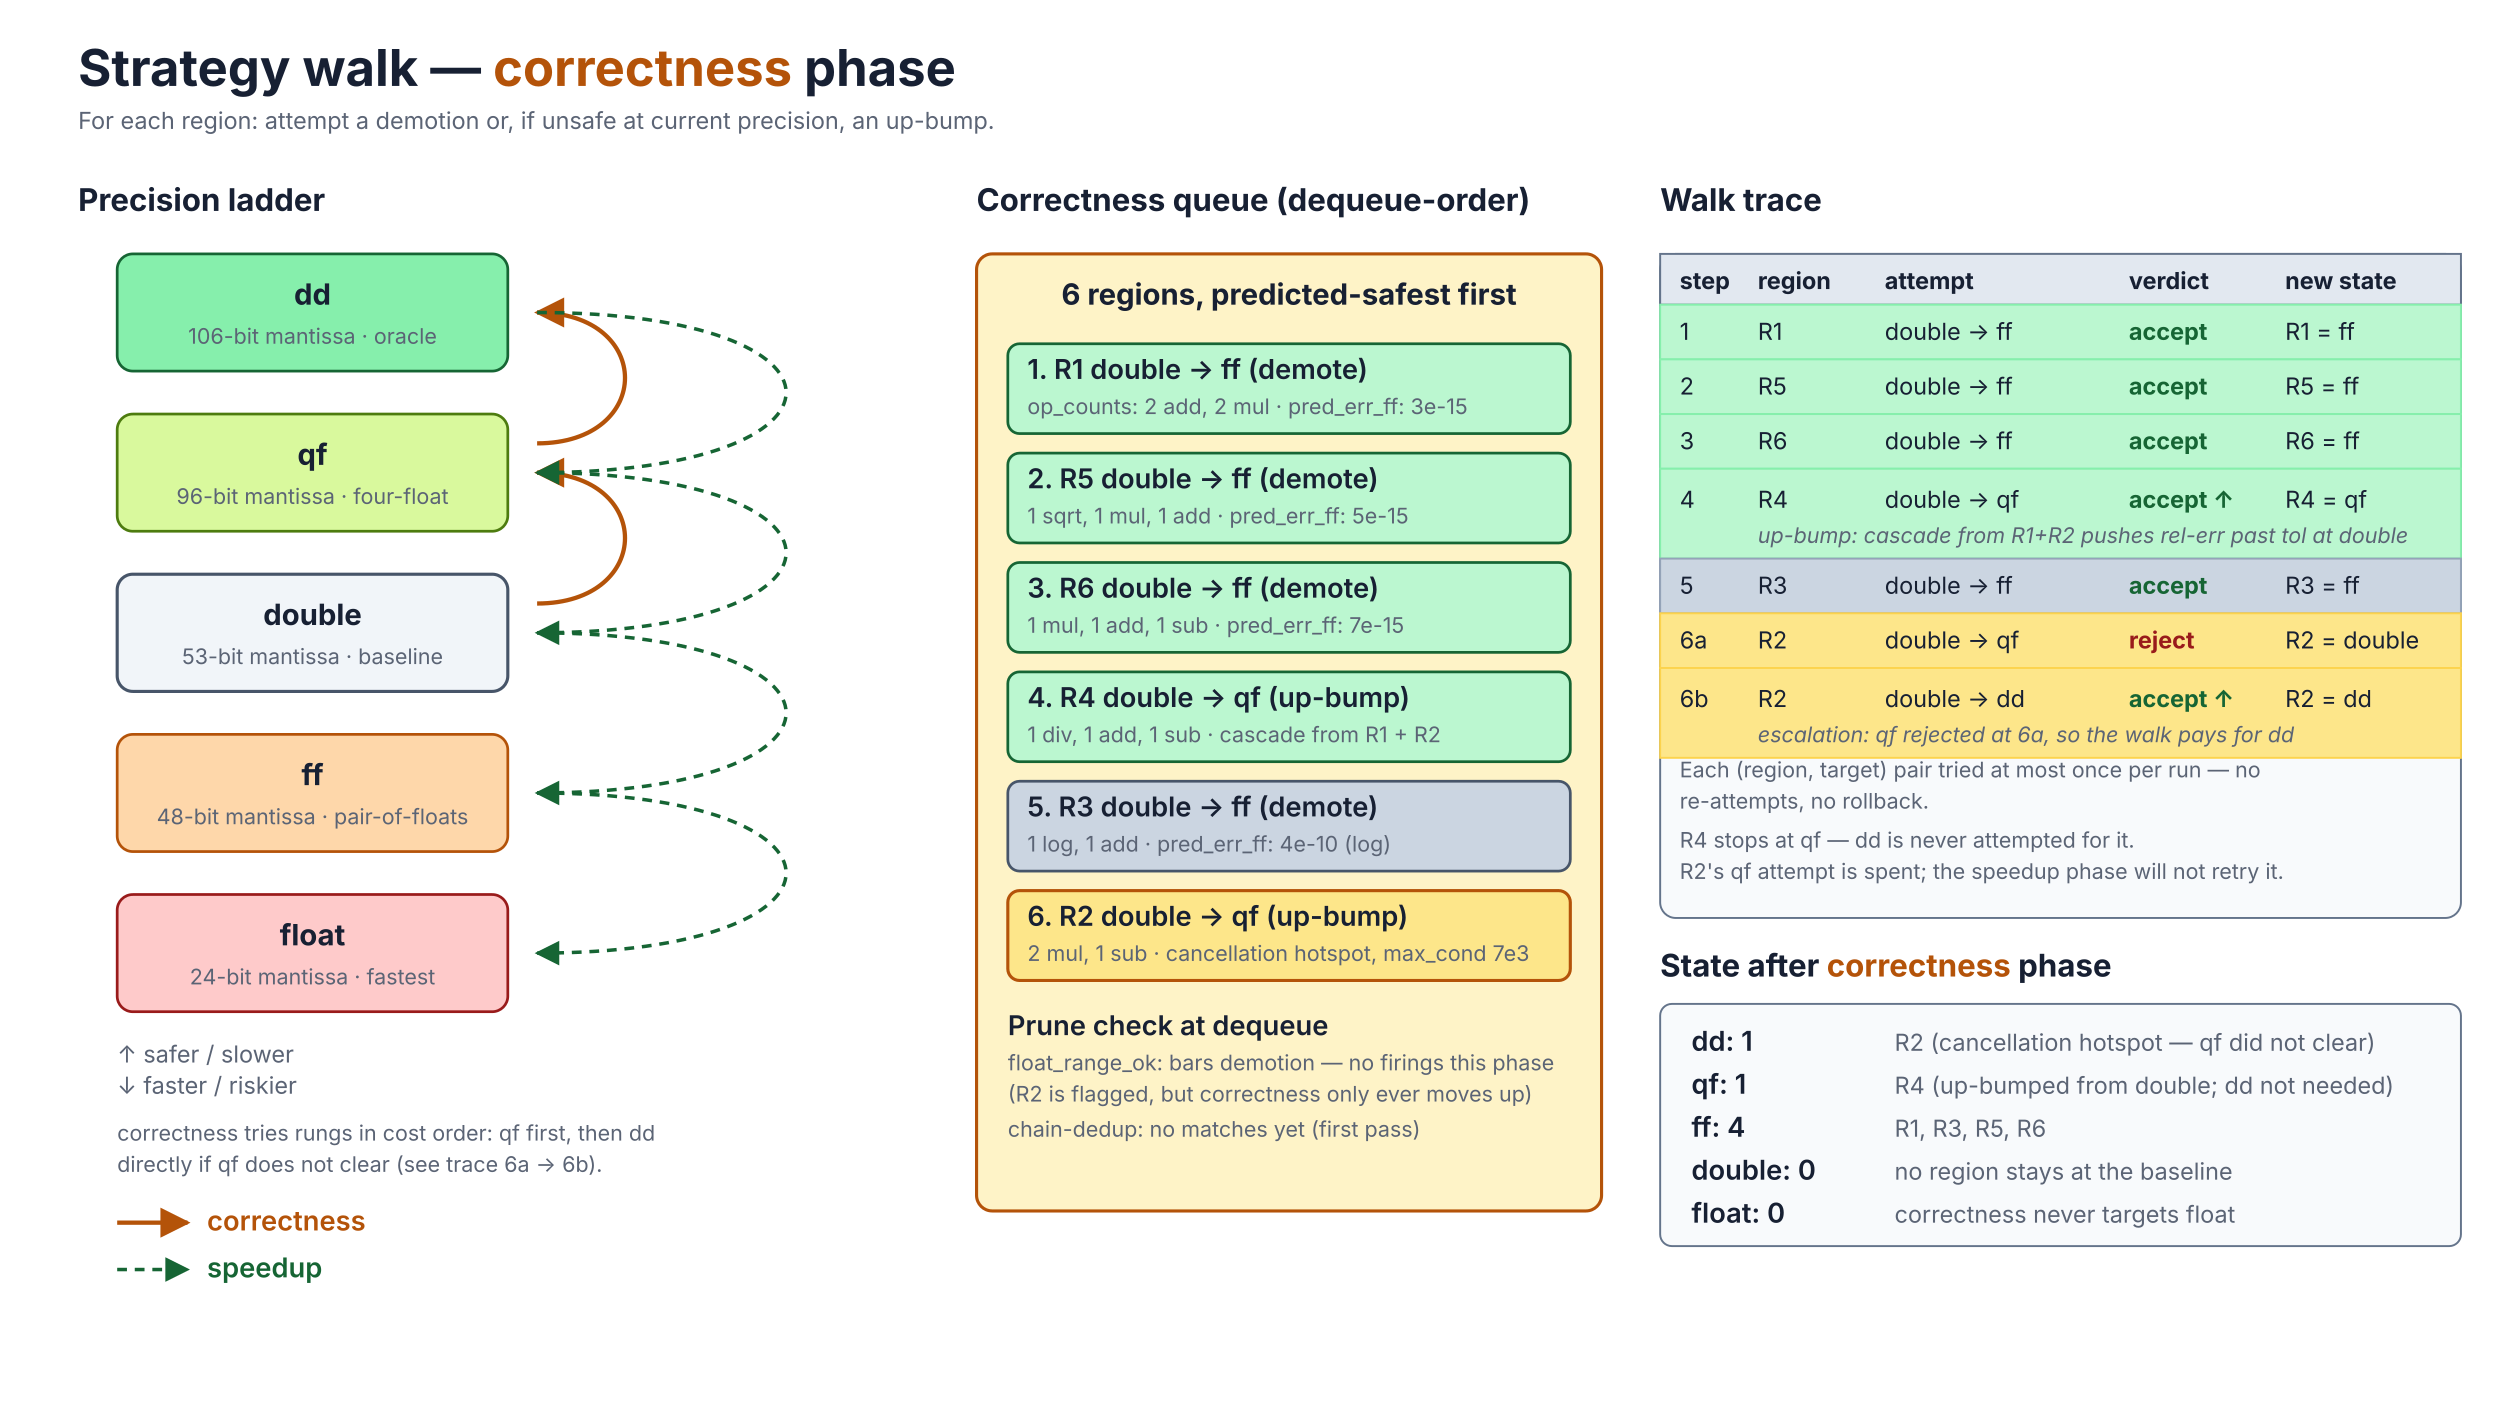
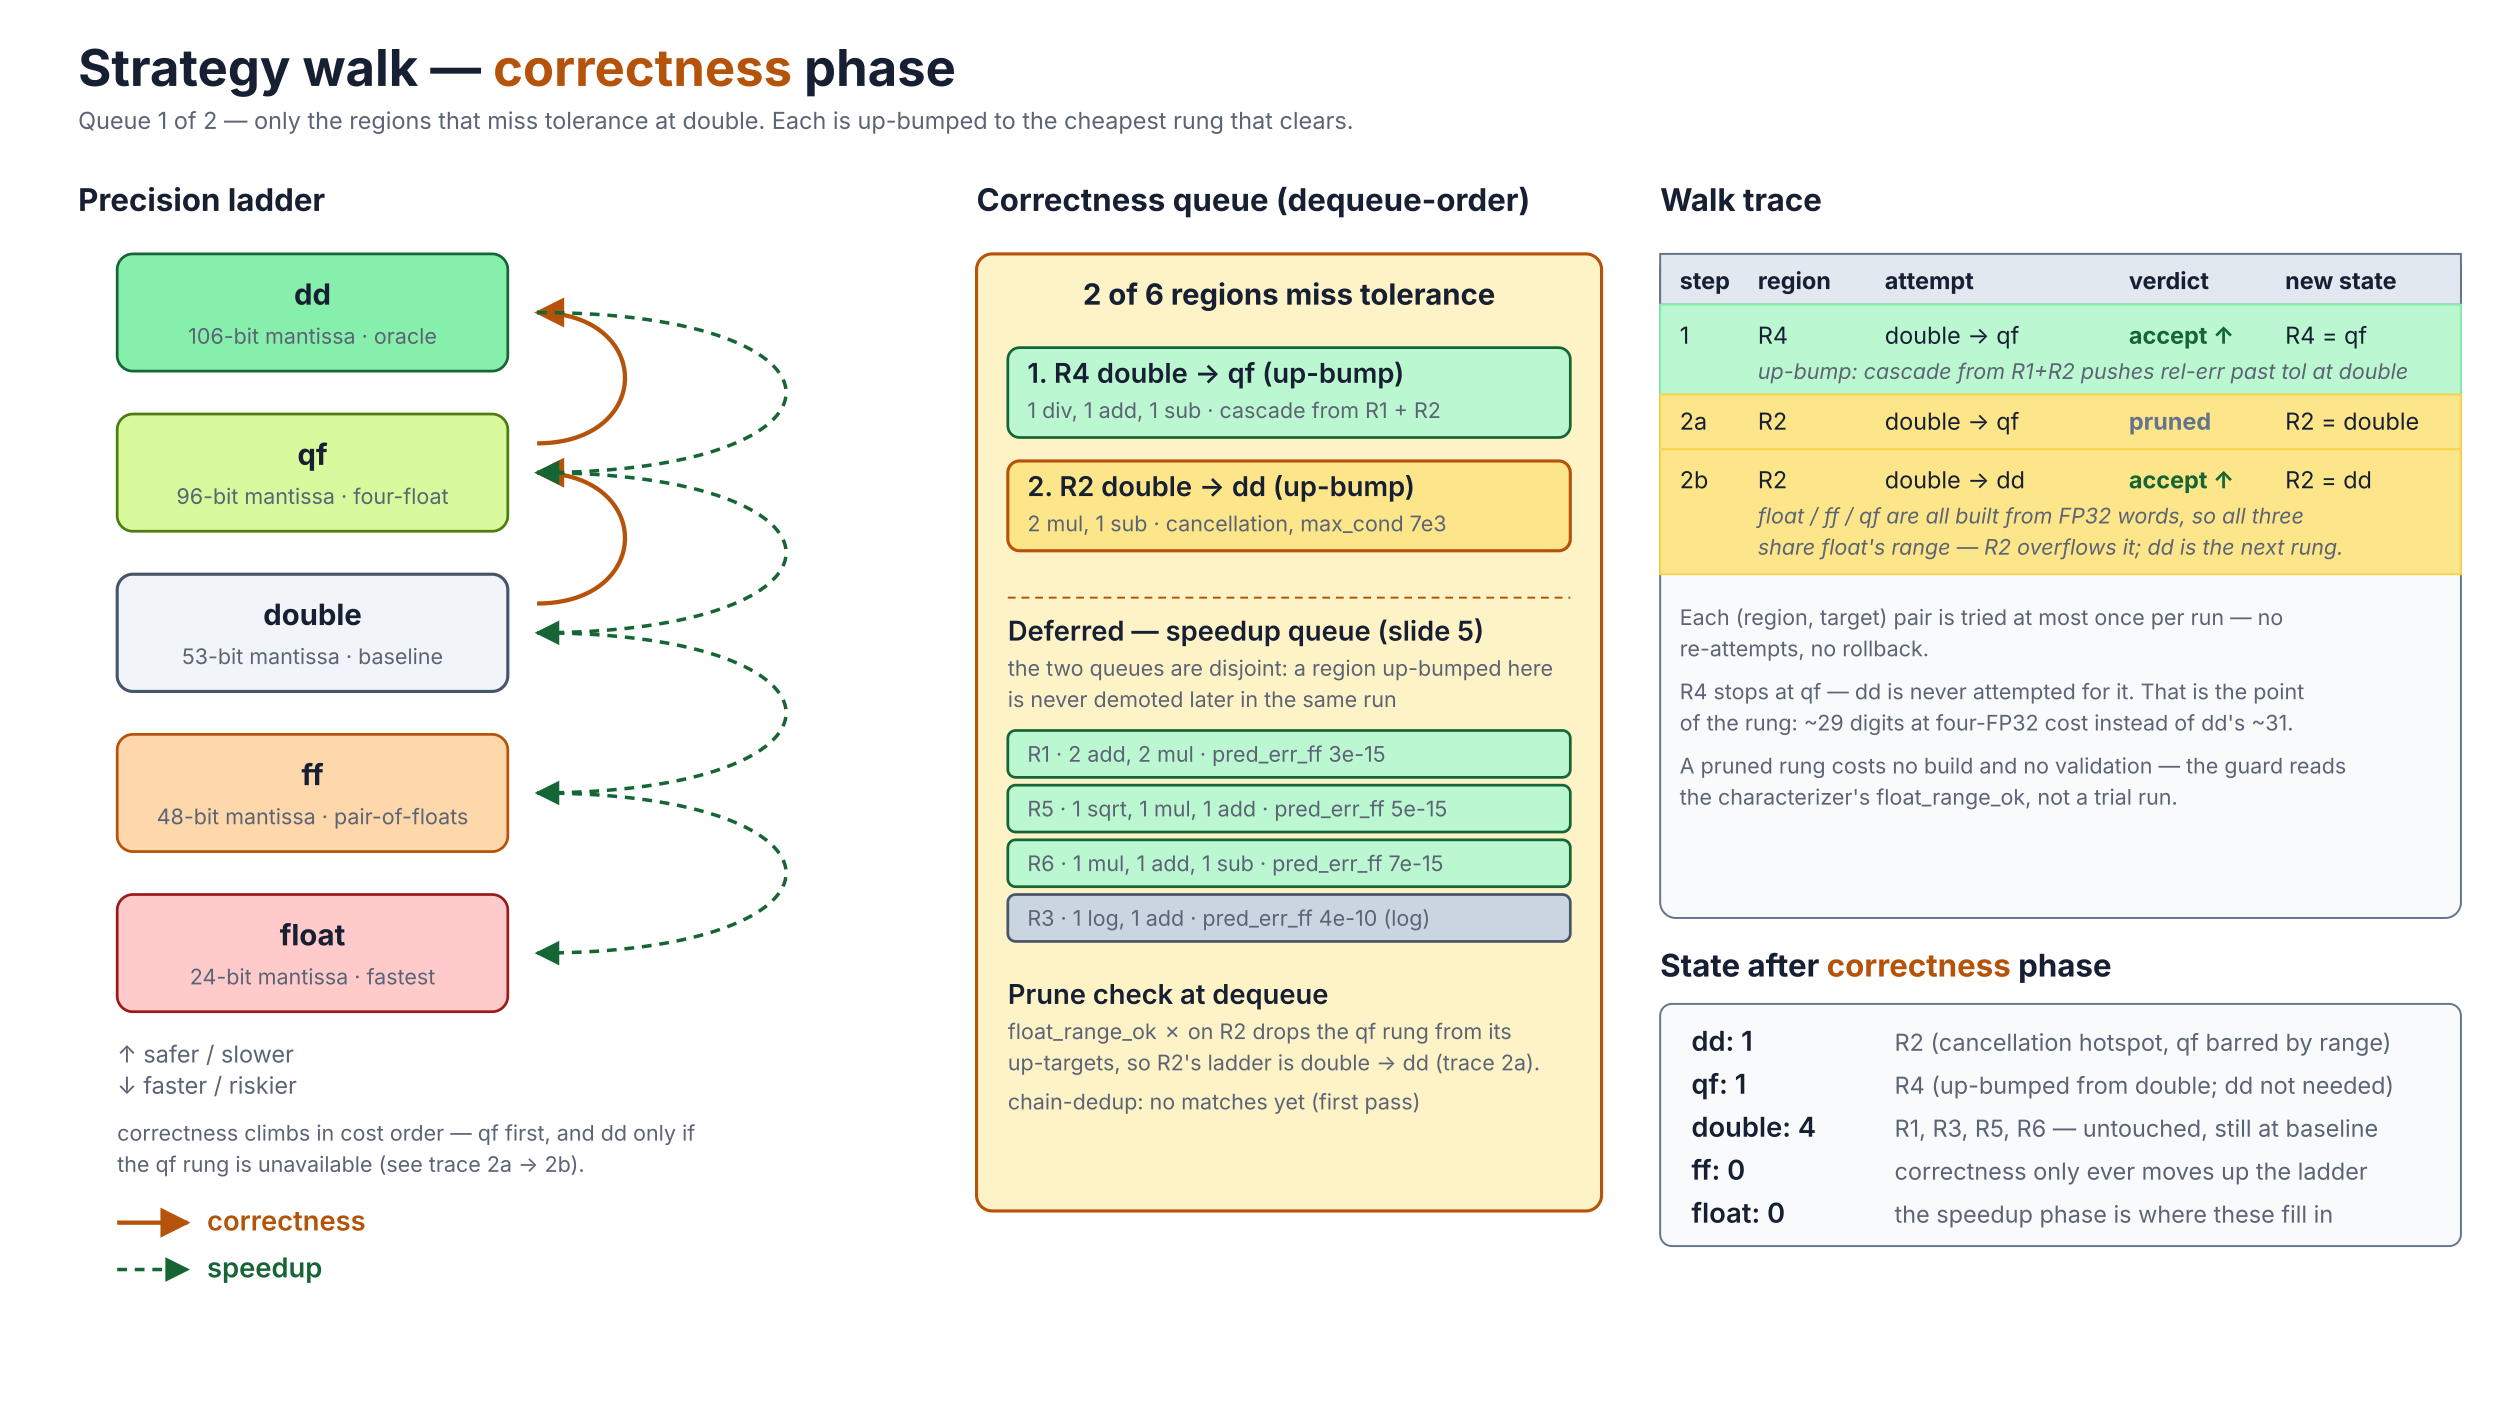
<svg xmlns="http://www.w3.org/2000/svg" viewBox="0 0 1280 720" font-family="ui-sans-serif, system-ui, -apple-system, sans-serif">
  <style>
    .title { font-size: 26px; font-weight: 700; fill: #172033; }
    .h { font-size: 16px; font-weight: 650; fill: #172033; }
    .panel-title { font-size: 15px; font-weight: 700; fill: #172033; }
    .lbl { font-size: 14px; font-weight: 600; fill: #172033; }
    .sub { font-size: 12px; fill: #5b6475; }
    .sub-sm { font-size: 11px; fill: #5b6475; }
    .code { font-family: ui-monospace, "SF Mono", Menlo, monospace; font-size: 12px; fill: #172033; }
    .box { stroke: #64748b; stroke-width: 1; fill: #f8fafc; }
    .queue-box { stroke: #b45309; stroke-width: 1.6; fill: #fef3c7; }
    .rnode-safe { stroke: #166534; stroke-width: 1.4; fill: #bbf7d0; }
    .rnode-warn { stroke: #b45309; stroke-width: 1.6; fill: #fde68a; }
    .rnode-sing { stroke: #475569; stroke-width: 1.4; fill: #cbd5e1; }
    .rung-safest { fill: #86efac; stroke: #166534; stroke-width: 1.4; }
    .rung-qf     { fill: #d9f99d; stroke: #4d7c0f; stroke-width: 1.4; }
    .rung-base   { fill: #f1f5f9; stroke: #475569; stroke-width: 1.6; }
    .rung-mid    { fill: #fed7aa; stroke: #b45309; stroke-width: 1.4; }
    .rung-risky  { fill: #fecaca; stroke: #991b1b; stroke-width: 1.4; }
    .rung-lbl { font-size: 15px; font-weight: 700; fill: #172033; }
    .rung-sub { font-size: 11px; fill: #5b6475; }
    .arrow-corr { stroke: #b45309; stroke-width: 2.2; fill: none; }
    .arrow-speed { stroke: #166534; stroke-width: 1.8; fill: none; stroke-dasharray: 5 4; }
    .verdict-accept { font-weight: 700; fill: #166534; }
    .verdict-reject { font-weight: 700; fill: #991b1b; }
    .verdict-upbump { font-weight: 700; fill: #166534; }
+     .verdict-prune  { font-weight: 700; fill: #64748b; }
    .th { font-size: 12px; font-weight: 700; fill: #172033; }
    .td { font-size: 12px; fill: #172033; }
  </style>
  <defs>
    <marker id="arrow-corr-m" viewBox="0 0 10 10" refX="9" refY="5" markerWidth="7" markerHeight="7" orient="auto-start-reverse">
      <path d="M0,0 L10,5 L0,10 z" fill="#b45309" />
    </marker>
    <marker id="arrow-speed-m" viewBox="0 0 10 10" refX="9" refY="5" markerWidth="7" markerHeight="7" orient="auto-start-reverse">
      <path d="M0,0 L10,5 L0,10 z" fill="#166534" />
    </marker>
  </defs>
  <text x="40" y="44" class="title">Strategy walk — <tspan style="fill:#b45309">correctness</tspan> phase</text>
-   <text x="40" y="66" class="sub">For each region: attempt a demotion or, if unsafe at current precision, an up-bump.</text>
+   <text x="40" y="66" class="sub">Queue 1 of 2 — only the regions that miss tolerance at double. Each is up-bumped to the cheapest rung that clears.</text>
  <text x="40" y="108" class="h">Precision ladder</text>
  <g transform="translate(60, 130)">
    <rect x="0" y="0" width="200" height="60" rx="8" class="rung-safest" />
    <text x="100" y="26" text-anchor="middle" class="rung-lbl">dd</text>
    <text x="100" y="46" text-anchor="middle" class="rung-sub">106-bit mantissa · oracle</text>
    <rect x="0" y="82" width="200" height="60" rx="8" class="rung-qf" />
    <text x="100" y="108" text-anchor="middle" class="rung-lbl">qf</text>
    <text x="100" y="128" text-anchor="middle" class="rung-sub">96-bit mantissa · four-float</text>
    <rect x="0" y="164" width="200" height="60" rx="8" class="rung-base" />
    <text x="100" y="190" text-anchor="middle" class="rung-lbl">double</text>
    <text x="100" y="210" text-anchor="middle" class="rung-sub">53-bit mantissa · baseline</text>
    <rect x="0" y="246" width="200" height="60" rx="8" class="rung-mid" />
    <text x="100" y="272" text-anchor="middle" class="rung-lbl">ff</text>
    <text x="100" y="292" text-anchor="middle" class="rung-sub">48-bit mantissa · pair-of-floats</text>
    <rect x="0" y="328" width="200" height="60" rx="8" class="rung-risky" />
    <text x="100" y="354" text-anchor="middle" class="rung-lbl">float</text>
    <text x="100" y="374" text-anchor="middle" class="rung-sub">24-bit mantissa · fastest</text>
    <path d="M215 179 C 275 179, 275 112, 215 112" class="arrow-corr" marker-end="url(#arrow-corr-m)" />
    <path d="M215 97 C 275 97, 275 30, 215 30" class="arrow-corr" marker-end="url(#arrow-corr-m)" />
    <path d="M215 30 C 385 30, 385 112, 215 112" class="arrow-speed" marker-end="url(#arrow-speed-m)" />
    <path d="M215 112 C 385 112, 385 194, 215 194" class="arrow-speed" marker-end="url(#arrow-speed-m)" />
    <path d="M215 194 C 385 194, 385 276, 215 276" class="arrow-speed" marker-end="url(#arrow-speed-m)" />
    <path d="M215 276 C 385 276, 385 358, 215 358" class="arrow-speed" marker-end="url(#arrow-speed-m)" />
    <text x="0" y="414" class="sub">↑ safer / slower</text>
    <text x="0" y="430" class="sub">↓ faster / riskier</text>
-     <text x="0" y="454" class="sub-sm">correctness tries rungs in cost order: qf first, then dd</text>
-     <text x="0" y="470" class="sub-sm">directly if qf does not clear (see trace 6a → 6b).</text>
+     <text x="0" y="454" class="sub-sm">correctness climbs in cost order — qf first, and dd only if</text>
+     <text x="0" y="470" class="sub-sm">the qf rung is unavailable (see trace 2a → 2b).</text>
    <line x1="0" y1="496" x2="36" y2="496" class="arrow-corr" marker-end="url(#arrow-corr-m)" />
    <text x="46" y="500" class="lbl" style="fill:#b45309">correctness</text>
    <line x1="0" y1="520" x2="36" y2="520" class="arrow-speed" marker-end="url(#arrow-speed-m)" />
    <text x="46" y="524" class="lbl" style="fill:#166534">speedup</text>
  </g>
  <text x="500" y="108" class="h">Correctness queue  (dequeue-order)</text>
  <g transform="translate(500, 130)">
    <rect x="0" y="0" width="320" height="490" rx="8" class="queue-box" />
-     <text x="160" y="26" text-anchor="middle" class="panel-title">6 regions, predicted-safest first</text>
-     <g transform="translate(16, 46)">
+     <text x="160" y="26" text-anchor="middle" class="panel-title">2 of 6 regions miss tolerance</text>
+     <g transform="translate(16, 48)">
      <rect x="0" y="0" width="288" height="46" rx="6" class="rnode-safe" />
-       <text x="10" y="18" class="lbl">1.  R1   double → ff  (demote)</text>
-       <text x="10" y="36" class="sub-sm">op_counts: 2 add, 2 mul  ·  pred_err_ff: 3e-15</text>
-     </g>
-     <g transform="translate(16, 102)">
-       <rect x="0" y="0" width="288" height="46" rx="6" class="rnode-safe" />
-       <text x="10" y="18" class="lbl">2.  R5   double → ff  (demote)</text>
-       <text x="10" y="36" class="sub-sm">1 sqrt, 1 mul, 1 add  ·  pred_err_ff: 5e-15</text>
-     </g>
-     <g transform="translate(16, 158)">
-       <rect x="0" y="0" width="288" height="46" rx="6" class="rnode-safe" />
-       <text x="10" y="18" class="lbl">3.  R6   double → ff  (demote)</text>
-       <text x="10" y="36" class="sub-sm">1 mul, 1 add, 1 sub  ·  pred_err_ff: 7e-15</text>
-     </g>
-     <g transform="translate(16, 214)">
-       <rect x="0" y="0" width="288" height="46" rx="6" class="rnode-safe" />
-       <text x="10" y="18" class="lbl">4.  R4   double → qf  (up-bump)</text>
+       <text x="10" y="18" class="lbl">1.  R4   double → qf  (up-bump)</text>
      <text x="10" y="36" class="sub-sm">1 div, 1 add, 1 sub  ·  cascade from R1 + R2</text>
    </g>
-     <g transform="translate(16, 270)">
-       <rect x="0" y="0" width="288" height="46" rx="6" class="rnode-sing" />
-       <text x="10" y="18" class="lbl">5.  R3   double → ff  (demote)</text>
-       <text x="10" y="36" class="sub-sm">1 log, 1 add  ·  pred_err_ff: 4e-10  (log)</text>
+     <g transform="translate(16, 106)">
+       <rect x="0" y="0" width="288" height="46" rx="6" class="rnode-warn" />
+       <text x="10" y="18" class="lbl">2.  R2   double → dd  (up-bump)</text>
+       <text x="10" y="36" class="sub-sm">2 mul, 1 sub  ·  cancellation, max_cond 7e3</text>
    </g>
-     <g transform="translate(16, 326)">
-       <rect x="0" y="0" width="288" height="46" rx="6" class="rnode-warn" />
-       <text x="10" y="18" class="lbl">6.  R2   double → qf  (up-bump)</text>
-       <text x="10" y="36" class="sub-sm">2 mul, 1 sub  ·  cancellation hotspot, max_cond 7e3</text>
+     <line x1="16" y1="176" x2="304" y2="176" stroke="#b45309" stroke-width="1" stroke-dasharray="4 3" />
+     <text x="16" y="198" class="lbl">Deferred — speedup queue (slide 5)</text>
+     <text x="16" y="216" class="sub-sm">the two queues are disjoint: a region up-bumped here</text>
+     <text x="16" y="232" class="sub-sm">is never demoted later in the same run</text>
+     <g transform="translate(16, 244)">
+       <rect x="0" y="0" width="288" height="24" rx="4" class="rnode-safe" />
+       <text x="10" y="16" class="sub-sm">R1 · 2 add, 2 mul · pred_err_ff 3e-15</text>
    </g>
-     <g transform="translate(16, 400)">
+     <g transform="translate(16, 272)">
+       <rect x="0" y="0" width="288" height="24" rx="4" class="rnode-safe" />
+       <text x="10" y="16" class="sub-sm">R5 · 1 sqrt, 1 mul, 1 add · pred_err_ff 5e-15</text>
+     </g>
+     <g transform="translate(16, 300)">
+       <rect x="0" y="0" width="288" height="24" rx="4" class="rnode-safe" />
+       <text x="10" y="16" class="sub-sm">R6 · 1 mul, 1 add, 1 sub · pred_err_ff 7e-15</text>
+     </g>
+     <g transform="translate(16, 328)">
+       <rect x="0" y="0" width="288" height="24" rx="4" class="rnode-sing" />
+       <text x="10" y="16" class="sub-sm">R3 · 1 log, 1 add · pred_err_ff 4e-10 (log)</text>
+     </g>
+     <g transform="translate(16, 384)">
      <text x="0" y="0" class="lbl">Prune check at dequeue</text>
-       <text x="0" y="18" class="sub-sm">float_range_ok: bars demotion — no firings this phase</text>
-       <text x="0" y="34" class="sub-sm">(R2 is flagged, but correctness only ever moves up)</text>
-       <text x="0" y="52" class="sub-sm">chain-dedup: no matches yet (first pass)</text>
+       <text x="0" y="18" class="sub-sm">float_range_ok ✗ on R2 drops the qf rung from its</text>
+       <text x="0" y="34" class="sub-sm">up-targets, so R2's ladder is double → dd (trace 2a).</text>
+       <text x="0" y="54" class="sub-sm">chain-dedup: no matches yet (first pass)</text>
    </g>
  </g>
  <text x="850" y="108" class="h">Walk trace</text>
  <g transform="translate(850, 130)">
    <rect x="0" y="0" width="410" height="340" rx="8" class="box" />
    <rect x="0" y="0" width="410" height="26" fill="#e2e8f0" stroke="#64748b" stroke-width="1" />
    <text x="10" y="18" class="th">step</text>
    <text x="50" y="18" class="th">region</text>
    <text x="115" y="18" class="th">attempt</text>
    <text x="240" y="18" class="th">verdict</text>
    <text x="320" y="18" class="th">new state</text>
    <g font-size="12" fill="#172033">
-       <rect x="0" y="26" width="410" height="28" fill="#bbf7d0" stroke="#86efac" />
-       <text x="10" y="44">1</text>
-       <text x="50" y="44">R1</text>
-       <text x="115" y="44">double → ff</text>
-       <text x="240" y="44" class="verdict-accept">accept</text>
-       <text x="320" y="44">R1 = ff</text>
-       <rect x="0" y="54" width="410" height="28" fill="#bbf7d0" stroke="#86efac" />
-       <text x="10" y="72">2</text>
-       <text x="50" y="72">R5</text>
-       <text x="115" y="72">double → ff</text>
-       <text x="240" y="72" class="verdict-accept">accept</text>
-       <text x="320" y="72">R5 = ff</text>
-       <rect x="0" y="82" width="410" height="28" fill="#bbf7d0" stroke="#86efac" />
-       <text x="10" y="100">3</text>
-       <text x="50" y="100">R6</text>
-       <text x="115" y="100">double → ff</text>
-       <text x="240" y="100" class="verdict-accept">accept</text>
-       <text x="320" y="100">R6 = ff</text>
-       <rect x="0" y="110" width="410" height="46" fill="#bbf7d0" stroke="#86efac" />
-       <text x="10" y="130">4</text>
-       <text x="50" y="130">R4</text>
-       <text x="115" y="130">double → qf</text>
-       <text x="240" y="130" class="verdict-upbump">accept ↑</text>
-       <text x="320" y="130">R4 = qf</text>
-       <text x="50" y="148" class="sub-sm" font-style="italic">up-bump: cascade from R1+R2 pushes rel-err past tol at double</text>
-       <rect x="0" y="156" width="410" height="28" fill="#cbd5e1" stroke="#94a3b8" />
-       <text x="10" y="174">5</text>
-       <text x="50" y="174">R3</text>
-       <text x="115" y="174">double → ff</text>
-       <text x="240" y="174" class="verdict-accept">accept</text>
-       <text x="320" y="174">R3 = ff</text>
-       <rect x="0" y="184" width="410" height="28" fill="#fde68a" stroke="#fcd34d" />
-       <text x="10" y="202">6a</text>
-       <text x="50" y="202">R2</text>
-       <text x="115" y="202">double → qf</text>
-       <text x="240" y="202" class="verdict-reject">reject</text>
-       <text x="320" y="202">R2 = double</text>
-       <rect x="0" y="212" width="410" height="46" fill="#fde68a" stroke="#fcd34d" />
-       <text x="10" y="232">6b</text>
-       <text x="50" y="232">R2</text>
-       <text x="115" y="232">double → dd</text>
-       <text x="240" y="232" class="verdict-upbump">accept ↑</text>
-       <text x="320" y="232">R2 = dd</text>
-       <text x="50" y="250" class="sub-sm" font-style="italic">escalation: qf rejected at 6a, so the walk pays for dd</text>
+       <rect x="0" y="26" width="410" height="46" fill="#bbf7d0" stroke="#86efac" />
+       <text x="10" y="46">1</text>
+       <text x="50" y="46">R4</text>
+       <text x="115" y="46">double → qf</text>
+       <text x="240" y="46" class="verdict-upbump">accept ↑</text>
+       <text x="320" y="46">R4 = qf</text>
+       <text x="50" y="64" class="sub-sm" font-style="italic">up-bump: cascade from R1+R2 pushes rel-err past tol at double</text>
+       <rect x="0" y="72" width="410" height="28" fill="#fde68a" stroke="#fcd34d" />
+       <text x="10" y="90">2a</text>
+       <text x="50" y="90">R2</text>
+       <text x="115" y="90">double → qf</text>
+       <text x="240" y="90" class="verdict-prune">pruned</text>
+       <text x="320" y="90">R2 = double</text>
+       <rect x="0" y="100" width="410" height="64" fill="#fde68a" stroke="#fcd34d" />
+       <text x="10" y="120">2b</text>
+       <text x="50" y="120">R2</text>
+       <text x="115" y="120">double → dd</text>
+       <text x="240" y="120" class="verdict-upbump">accept ↑</text>
+       <text x="320" y="120">R2 = dd</text>
+       <text x="50" y="138" class="sub-sm" font-style="italic">float / ff / qf are all built from FP32 words, so all three</text>
+       <text x="50" y="154" class="sub-sm" font-style="italic">share float's range — R2 overflows it; dd is the next rung.</text>
    </g>
-     <g transform="translate(10, 268)">
-       <text x="0" y="0" class="sub-sm">Each (region, target) pair tried at most once per run — no</text>
+     <g transform="translate(10, 190)">
+       <text x="0" y="0" class="sub-sm">Each (region, target) pair is tried at most once per run — no</text>
      <text x="0" y="16" class="sub-sm">re-attempts, no rollback.</text>
-       <text x="0" y="36" class="sub-sm">R4 stops at qf — dd is never attempted for it.</text>
-       <text x="0" y="52" class="sub-sm">R2's qf attempt is spent; the speedup phase will not retry it.</text>
+       <text x="0" y="38" class="sub-sm">R4 stops at qf — dd is never attempted for it. That is the point</text>
+       <text x="0" y="54" class="sub-sm">of the rung: ~29 digits at four-FP32 cost instead of dd's ~31.</text>
+       <text x="0" y="76" class="sub-sm">A pruned rung costs no build and no validation — the guard reads</text>
+       <text x="0" y="92" class="sub-sm">the characterizer's float_range_ok, not a trial run.</text>
    </g>
  </g>
  <g transform="translate(850, 500)">
    <text x="0" y="0" class="h">State after <tspan style="fill:#b45309">correctness</tspan> phase</text>
    <rect x="0" y="14" width="410" height="124" rx="6" class="box" />
    <text x="16" y="38" class="lbl">dd: 1</text>
-     <text x="120" y="38" class="sub">R2  (cancellation hotspot — qf did not clear)</text>
+     <text x="120" y="38" class="sub">R2  (cancellation hotspot, qf barred by range)</text>
    <text x="16" y="60" class="lbl">qf: 1</text>
    <text x="120" y="60" class="sub">R4  (up-bumped from double; dd not needed)</text>
-     <text x="16" y="82" class="lbl">ff: 4</text>
-     <text x="120" y="82" class="sub">R1, R3, R5, R6</text>
-     <text x="16" y="104" class="lbl">double: 0</text>
-     <text x="120" y="104" class="sub">no region stays at the baseline</text>
+     <text x="16" y="82" class="lbl">double: 4</text>
+     <text x="120" y="82" class="sub">R1, R3, R5, R6  —  untouched, still at baseline</text>
+     <text x="16" y="104" class="lbl">ff: 0</text>
+     <text x="120" y="104" class="sub">correctness only ever moves up the ladder</text>
    <text x="16" y="126" class="lbl">float: 0</text>
-     <text x="120" y="126" class="sub">correctness never targets float</text>
+     <text x="120" y="126" class="sub">the speedup phase is where these fill in</text>
  </g>
</svg>
